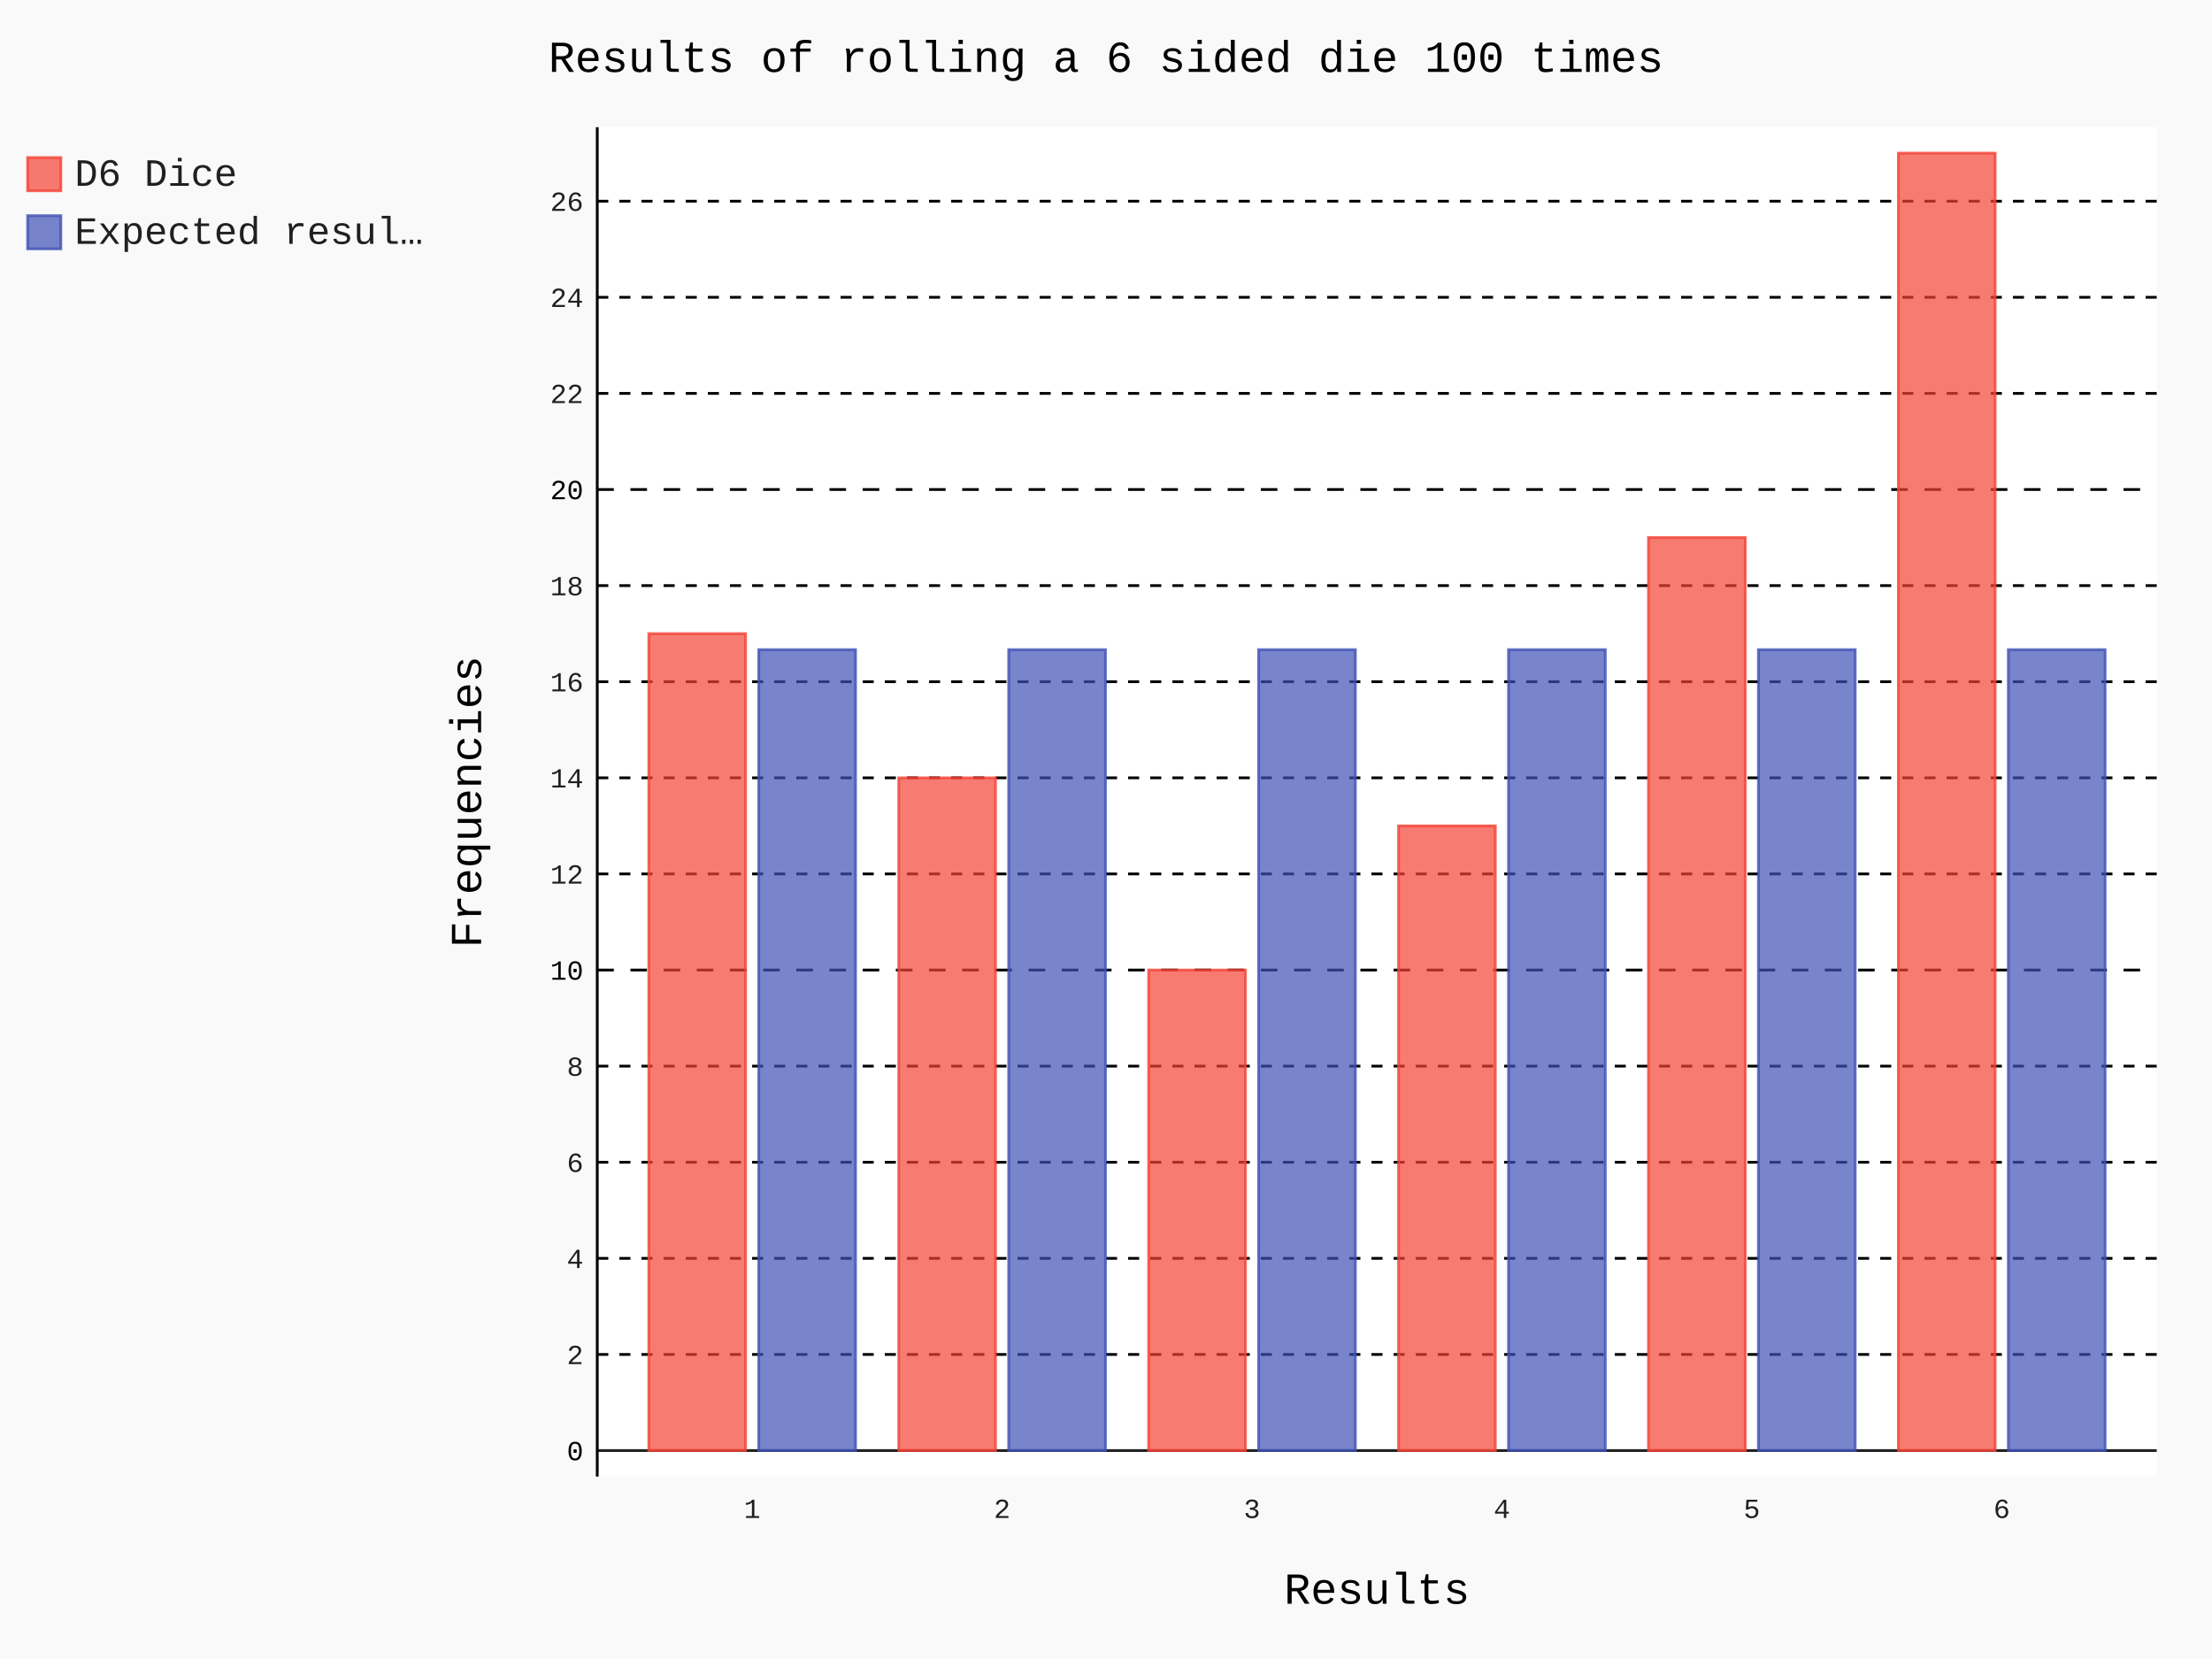
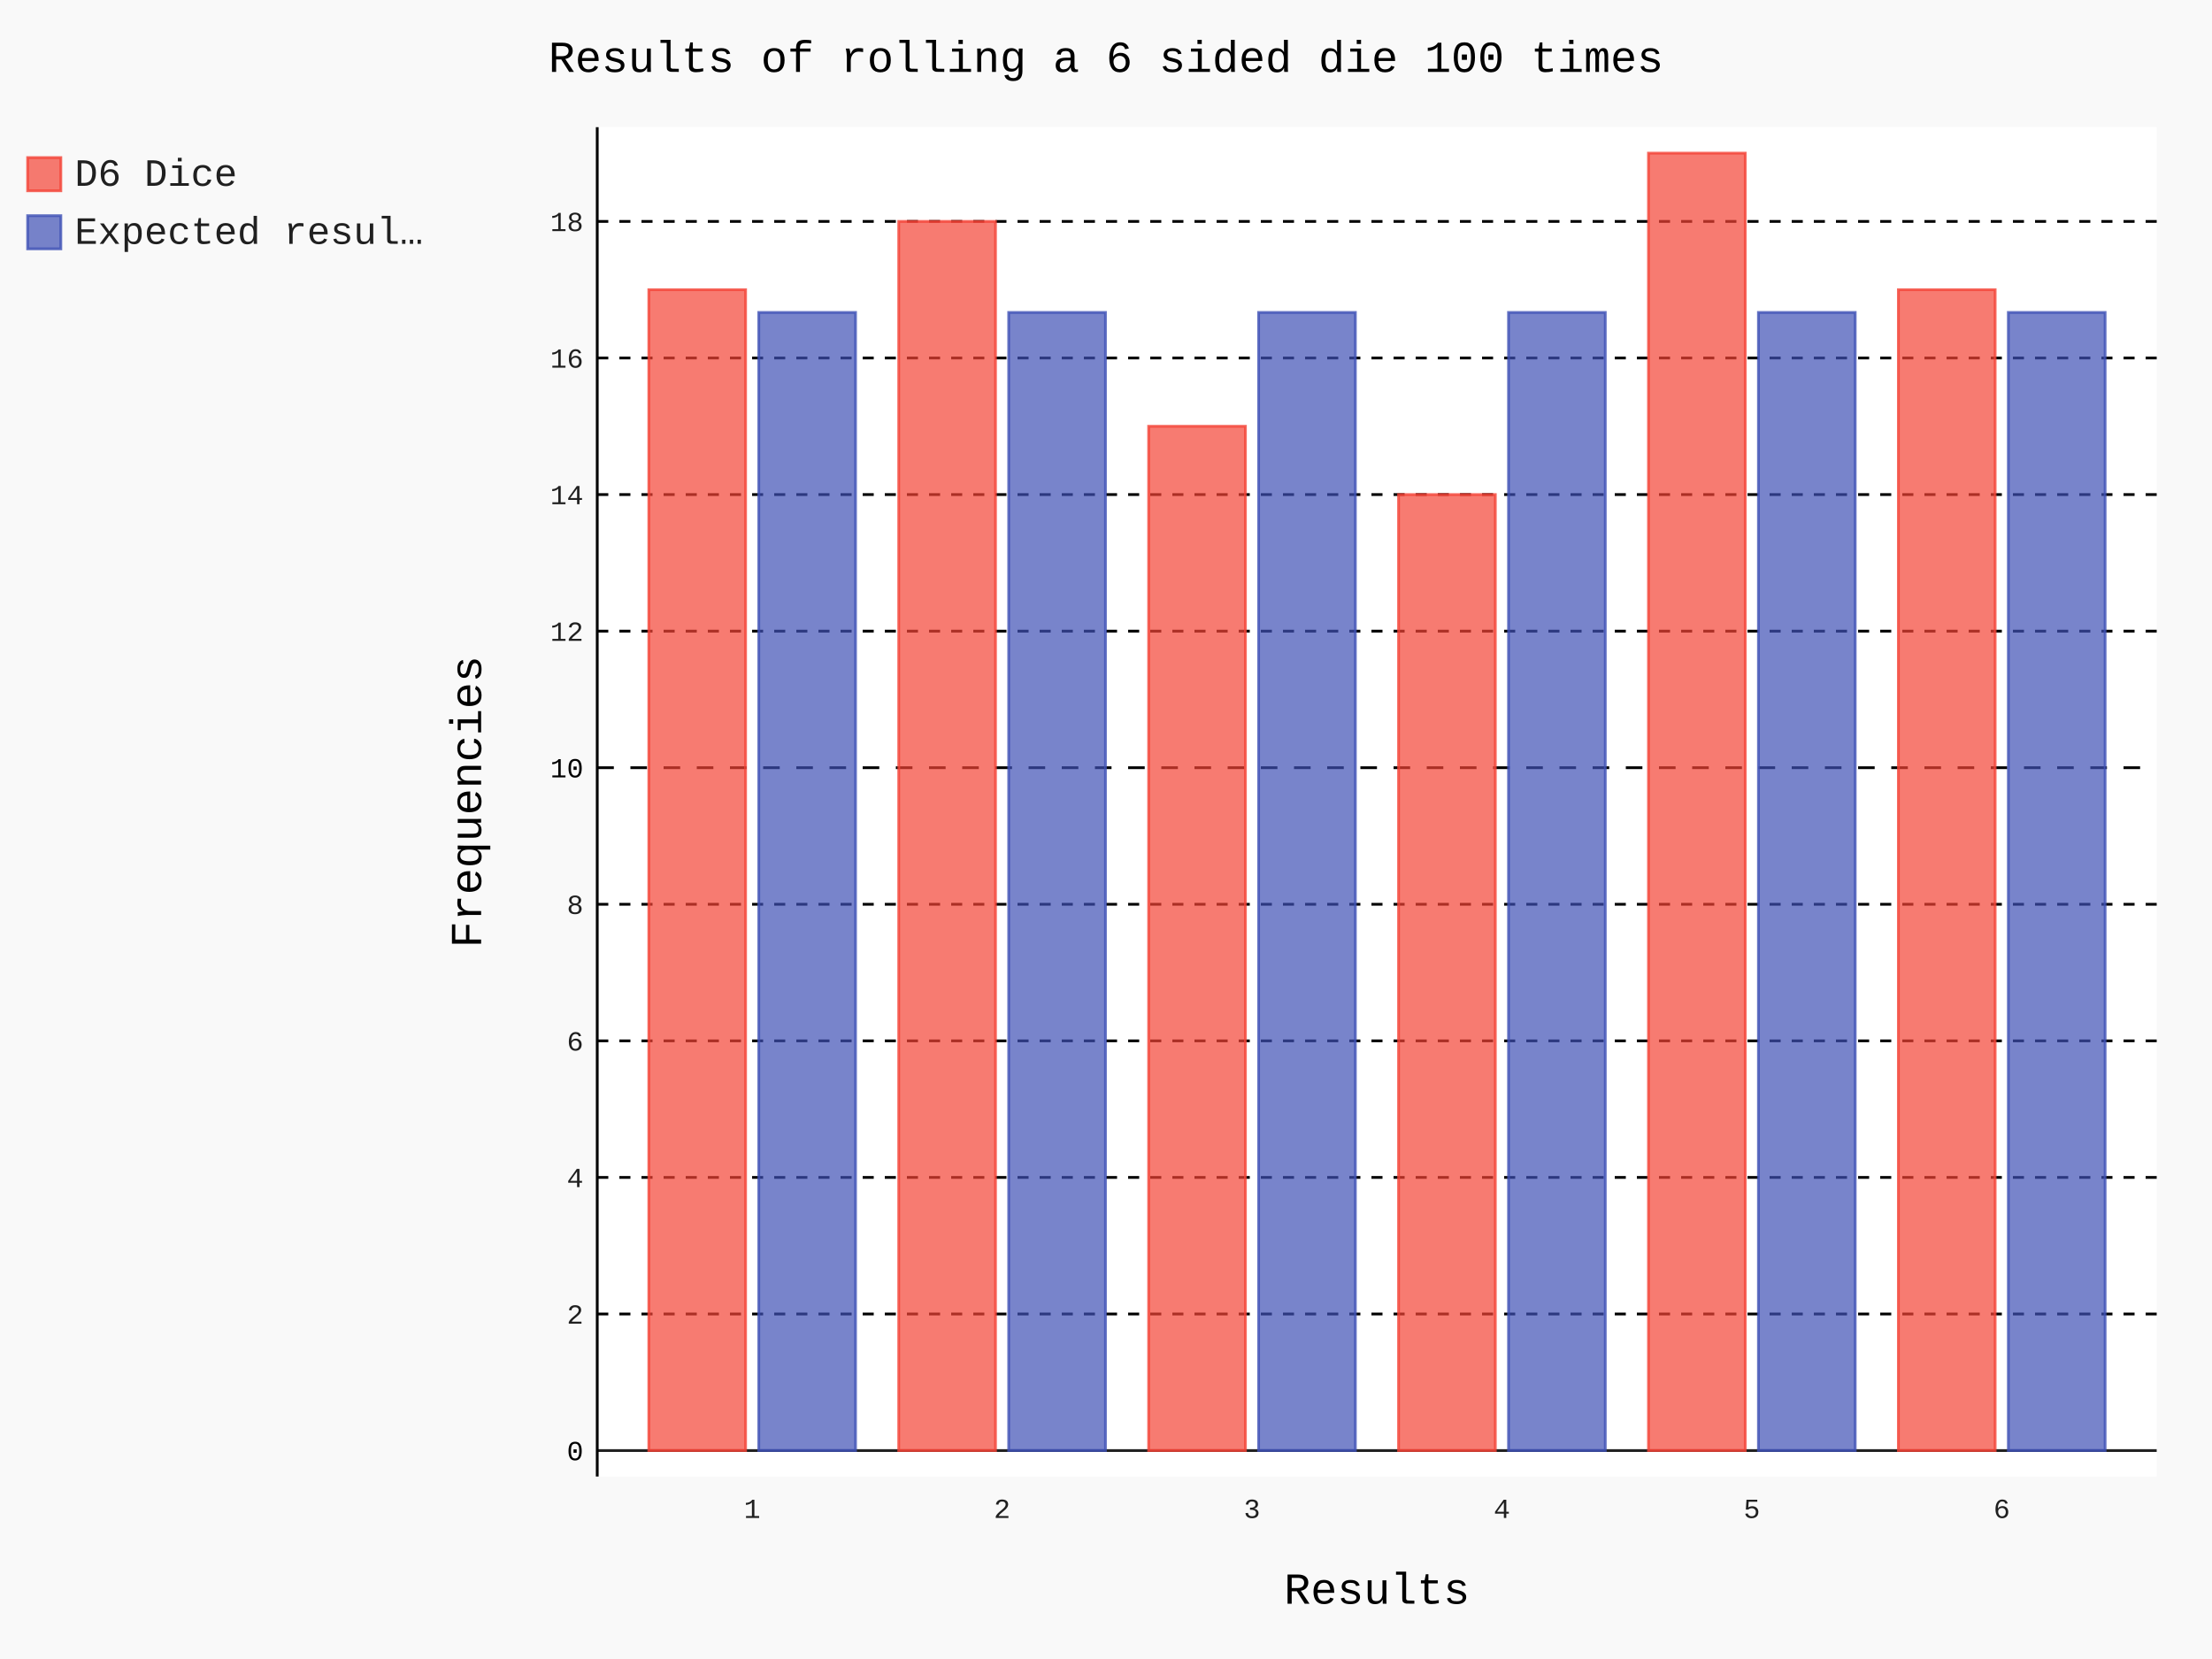
- <svg xmlns="http://www.w3.org/2000/svg" id="chart-4c0ac2a1-7a66-4edd-981f-f6d056b1dcde" class="pygal-chart" viewBox="0 0 800 600">
+ <svg xmlns="http://www.w3.org/2000/svg" id="chart-4c45e3e6-fed3-41ab-a111-6f982c9b636f" class="pygal-chart" viewBox="0 0 800 600">
  <defs>
-     <style type="text/css">#chart-4c0ac2a1-7a66-4edd-981f-f6d056b1dcde{-webkit-user-select:none;-webkit-font-smoothing:antialiased;font-family:Consolas,"Liberation Mono",Menlo,Courier,monospace}#chart-4c0ac2a1-7a66-4edd-981f-f6d056b1dcde .title{font-family:Consolas,"Liberation Mono",Menlo,Courier,monospace;font-size:16px}#chart-4c0ac2a1-7a66-4edd-981f-f6d056b1dcde .legends .legend text{font-family:Consolas,"Liberation Mono",Menlo,Courier,monospace;font-size:14px}#chart-4c0ac2a1-7a66-4edd-981f-f6d056b1dcde .axis text{font-family:Consolas,"Liberation Mono",Menlo,Courier,monospace;font-size:10px}#chart-4c0ac2a1-7a66-4edd-981f-f6d056b1dcde .axis text.major{font-family:Consolas,"Liberation Mono",Menlo,Courier,monospace;font-size:10px}#chart-4c0ac2a1-7a66-4edd-981f-f6d056b1dcde .text-overlay text.value{font-family:Consolas,"Liberation Mono",Menlo,Courier,monospace;font-size:16px}#chart-4c0ac2a1-7a66-4edd-981f-f6d056b1dcde .text-overlay text.label{font-family:Consolas,"Liberation Mono",Menlo,Courier,monospace;font-size:10px}#chart-4c0ac2a1-7a66-4edd-981f-f6d056b1dcde .tooltip{font-family:Consolas,"Liberation Mono",Menlo,Courier,monospace;font-size:14px}#chart-4c0ac2a1-7a66-4edd-981f-f6d056b1dcde text.no_data{font-family:Consolas,"Liberation Mono",Menlo,Courier,monospace;font-size:64px}
- #chart-4c0ac2a1-7a66-4edd-981f-f6d056b1dcde{background-color:rgba(249,249,249,1)}#chart-4c0ac2a1-7a66-4edd-981f-f6d056b1dcde path,#chart-4c0ac2a1-7a66-4edd-981f-f6d056b1dcde line,#chart-4c0ac2a1-7a66-4edd-981f-f6d056b1dcde rect,#chart-4c0ac2a1-7a66-4edd-981f-f6d056b1dcde circle{-webkit-transition:150ms;-moz-transition:150ms;transition:150ms}#chart-4c0ac2a1-7a66-4edd-981f-f6d056b1dcde .graph &gt; .background{fill:rgba(249,249,249,1)}#chart-4c0ac2a1-7a66-4edd-981f-f6d056b1dcde .plot &gt; .background{fill:rgba(255,255,255,1)}#chart-4c0ac2a1-7a66-4edd-981f-f6d056b1dcde .graph{fill:rgba(0,0,0,.87)}#chart-4c0ac2a1-7a66-4edd-981f-f6d056b1dcde text.no_data{fill:rgba(0,0,0,1)}#chart-4c0ac2a1-7a66-4edd-981f-f6d056b1dcde .title{fill:rgba(0,0,0,1)}#chart-4c0ac2a1-7a66-4edd-981f-f6d056b1dcde .legends .legend text{fill:rgba(0,0,0,.87)}#chart-4c0ac2a1-7a66-4edd-981f-f6d056b1dcde .legends .legend:hover text{fill:rgba(0,0,0,1)}#chart-4c0ac2a1-7a66-4edd-981f-f6d056b1dcde .axis .line{stroke:rgba(0,0,0,1)}#chart-4c0ac2a1-7a66-4edd-981f-f6d056b1dcde .axis .guide.line{stroke:rgba(0,0,0,.54)}#chart-4c0ac2a1-7a66-4edd-981f-f6d056b1dcde .axis .major.line{stroke:rgba(0,0,0,.87)}#chart-4c0ac2a1-7a66-4edd-981f-f6d056b1dcde .axis text.major{fill:rgba(0,0,0,1)}#chart-4c0ac2a1-7a66-4edd-981f-f6d056b1dcde .axis.y .guides:hover .guide.line,#chart-4c0ac2a1-7a66-4edd-981f-f6d056b1dcde .line-graph .axis.x .guides:hover .guide.line,#chart-4c0ac2a1-7a66-4edd-981f-f6d056b1dcde .stackedline-graph .axis.x .guides:hover .guide.line,#chart-4c0ac2a1-7a66-4edd-981f-f6d056b1dcde .xy-graph .axis.x .guides:hover .guide.line{stroke:rgba(0,0,0,1)}#chart-4c0ac2a1-7a66-4edd-981f-f6d056b1dcde .axis .guides:hover text{fill:rgba(0,0,0,1)}#chart-4c0ac2a1-7a66-4edd-981f-f6d056b1dcde .reactive{fill-opacity:.7;stroke-opacity:.8;stroke-width:1}#chart-4c0ac2a1-7a66-4edd-981f-f6d056b1dcde .ci{stroke:rgba(0,0,0,.87)}#chart-4c0ac2a1-7a66-4edd-981f-f6d056b1dcde .reactive.active,#chart-4c0ac2a1-7a66-4edd-981f-f6d056b1dcde .active .reactive{fill-opacity:.8;stroke-opacity:.9;stroke-width:4}#chart-4c0ac2a1-7a66-4edd-981f-f6d056b1dcde .ci .reactive.active{stroke-width:1.5}#chart-4c0ac2a1-7a66-4edd-981f-f6d056b1dcde .series text{fill:rgba(0,0,0,1)}#chart-4c0ac2a1-7a66-4edd-981f-f6d056b1dcde .tooltip rect{fill:rgba(255,255,255,1);stroke:rgba(0,0,0,1);-webkit-transition:opacity 150ms;-moz-transition:opacity 150ms;transition:opacity 150ms}#chart-4c0ac2a1-7a66-4edd-981f-f6d056b1dcde .tooltip .label{fill:rgba(0,0,0,.87)}#chart-4c0ac2a1-7a66-4edd-981f-f6d056b1dcde .tooltip .label{fill:rgba(0,0,0,.87)}#chart-4c0ac2a1-7a66-4edd-981f-f6d056b1dcde .tooltip .legend{font-size:.8em;fill:rgba(0,0,0,.54)}#chart-4c0ac2a1-7a66-4edd-981f-f6d056b1dcde .tooltip .x_label{font-size:.6em;fill:rgba(0,0,0,1)}#chart-4c0ac2a1-7a66-4edd-981f-f6d056b1dcde .tooltip .xlink{font-size:.5em;text-decoration:underline}#chart-4c0ac2a1-7a66-4edd-981f-f6d056b1dcde .tooltip .value{font-size:1.5em}#chart-4c0ac2a1-7a66-4edd-981f-f6d056b1dcde .bound{font-size:.5em}#chart-4c0ac2a1-7a66-4edd-981f-f6d056b1dcde .max-value{font-size:.75em;fill:rgba(0,0,0,.54)}#chart-4c0ac2a1-7a66-4edd-981f-f6d056b1dcde .map-element{fill:rgba(255,255,255,1);stroke:rgba(0,0,0,.54) !important}#chart-4c0ac2a1-7a66-4edd-981f-f6d056b1dcde .map-element .reactive{fill-opacity:inherit;stroke-opacity:inherit}#chart-4c0ac2a1-7a66-4edd-981f-f6d056b1dcde .color-0,#chart-4c0ac2a1-7a66-4edd-981f-f6d056b1dcde .color-0 a:visited{stroke:#F44336;fill:#F44336}#chart-4c0ac2a1-7a66-4edd-981f-f6d056b1dcde .color-1,#chart-4c0ac2a1-7a66-4edd-981f-f6d056b1dcde .color-1 a:visited{stroke:#3F51B5;fill:#3F51B5}#chart-4c0ac2a1-7a66-4edd-981f-f6d056b1dcde .text-overlay .color-0 text{fill:black}#chart-4c0ac2a1-7a66-4edd-981f-f6d056b1dcde .text-overlay .color-1 text{fill:black}#chart-4c0ac2a1-7a66-4edd-981f-f6d056b1dcde .series.serie-1{stroke-width:2}
- #chart-4c0ac2a1-7a66-4edd-981f-f6d056b1dcde text.no_data{text-anchor:middle}#chart-4c0ac2a1-7a66-4edd-981f-f6d056b1dcde .guide.line{fill:none}#chart-4c0ac2a1-7a66-4edd-981f-f6d056b1dcde .centered{text-anchor:middle}#chart-4c0ac2a1-7a66-4edd-981f-f6d056b1dcde .title{text-anchor:middle}#chart-4c0ac2a1-7a66-4edd-981f-f6d056b1dcde .legends .legend text{fill-opacity:1}#chart-4c0ac2a1-7a66-4edd-981f-f6d056b1dcde .axis.x text{text-anchor:middle}#chart-4c0ac2a1-7a66-4edd-981f-f6d056b1dcde .axis.x:not(.web) text[transform]{text-anchor:start}#chart-4c0ac2a1-7a66-4edd-981f-f6d056b1dcde .axis.x:not(.web) text[transform].backwards{text-anchor:end}#chart-4c0ac2a1-7a66-4edd-981f-f6d056b1dcde .axis.y text{text-anchor:end}#chart-4c0ac2a1-7a66-4edd-981f-f6d056b1dcde .axis.y text[transform].backwards{text-anchor:start}#chart-4c0ac2a1-7a66-4edd-981f-f6d056b1dcde .axis.y2 text{text-anchor:start}#chart-4c0ac2a1-7a66-4edd-981f-f6d056b1dcde .axis.y2 text[transform].backwards{text-anchor:end}#chart-4c0ac2a1-7a66-4edd-981f-f6d056b1dcde .axis .guide.line{stroke-dasharray:4,4;stroke:black}#chart-4c0ac2a1-7a66-4edd-981f-f6d056b1dcde .axis .major.guide.line{stroke-dasharray:6,6;stroke:black}#chart-4c0ac2a1-7a66-4edd-981f-f6d056b1dcde .horizontal .axis.y .guide.line,#chart-4c0ac2a1-7a66-4edd-981f-f6d056b1dcde .horizontal .axis.y2 .guide.line,#chart-4c0ac2a1-7a66-4edd-981f-f6d056b1dcde .vertical .axis.x .guide.line{opacity:0}#chart-4c0ac2a1-7a66-4edd-981f-f6d056b1dcde .horizontal .axis.always_show .guide.line,#chart-4c0ac2a1-7a66-4edd-981f-f6d056b1dcde .vertical .axis.always_show .guide.line{opacity:1 !important}#chart-4c0ac2a1-7a66-4edd-981f-f6d056b1dcde .axis.y .guides:hover .guide.line,#chart-4c0ac2a1-7a66-4edd-981f-f6d056b1dcde .axis.y2 .guides:hover .guide.line,#chart-4c0ac2a1-7a66-4edd-981f-f6d056b1dcde .axis.x .guides:hover .guide.line{opacity:1}#chart-4c0ac2a1-7a66-4edd-981f-f6d056b1dcde .axis .guides:hover text{opacity:1}#chart-4c0ac2a1-7a66-4edd-981f-f6d056b1dcde .nofill{fill:none}#chart-4c0ac2a1-7a66-4edd-981f-f6d056b1dcde .subtle-fill{fill-opacity:.2}#chart-4c0ac2a1-7a66-4edd-981f-f6d056b1dcde .dot{stroke-width:1px;fill-opacity:1;stroke-opacity:1}#chart-4c0ac2a1-7a66-4edd-981f-f6d056b1dcde .dot.active{stroke-width:5px}#chart-4c0ac2a1-7a66-4edd-981f-f6d056b1dcde .dot.negative{fill:transparent}#chart-4c0ac2a1-7a66-4edd-981f-f6d056b1dcde text,#chart-4c0ac2a1-7a66-4edd-981f-f6d056b1dcde tspan{stroke:none !important}#chart-4c0ac2a1-7a66-4edd-981f-f6d056b1dcde .series text.active{opacity:1}#chart-4c0ac2a1-7a66-4edd-981f-f6d056b1dcde .tooltip rect{fill-opacity:.95;stroke-width:.5}#chart-4c0ac2a1-7a66-4edd-981f-f6d056b1dcde .tooltip text{fill-opacity:1}#chart-4c0ac2a1-7a66-4edd-981f-f6d056b1dcde .showable{visibility:hidden}#chart-4c0ac2a1-7a66-4edd-981f-f6d056b1dcde .showable.shown{visibility:visible}#chart-4c0ac2a1-7a66-4edd-981f-f6d056b1dcde .gauge-background{fill:rgba(229,229,229,1);stroke:none}#chart-4c0ac2a1-7a66-4edd-981f-f6d056b1dcde .bg-lines{stroke:rgba(249,249,249,1);stroke-width:2px}</style>
+     <style type="text/css">#chart-4c45e3e6-fed3-41ab-a111-6f982c9b636f{-webkit-user-select:none;-webkit-font-smoothing:antialiased;font-family:Consolas,"Liberation Mono",Menlo,Courier,monospace}#chart-4c45e3e6-fed3-41ab-a111-6f982c9b636f .title{font-family:Consolas,"Liberation Mono",Menlo,Courier,monospace;font-size:16px}#chart-4c45e3e6-fed3-41ab-a111-6f982c9b636f .legends .legend text{font-family:Consolas,"Liberation Mono",Menlo,Courier,monospace;font-size:14px}#chart-4c45e3e6-fed3-41ab-a111-6f982c9b636f .axis text{font-family:Consolas,"Liberation Mono",Menlo,Courier,monospace;font-size:10px}#chart-4c45e3e6-fed3-41ab-a111-6f982c9b636f .axis text.major{font-family:Consolas,"Liberation Mono",Menlo,Courier,monospace;font-size:10px}#chart-4c45e3e6-fed3-41ab-a111-6f982c9b636f .text-overlay text.value{font-family:Consolas,"Liberation Mono",Menlo,Courier,monospace;font-size:16px}#chart-4c45e3e6-fed3-41ab-a111-6f982c9b636f .text-overlay text.label{font-family:Consolas,"Liberation Mono",Menlo,Courier,monospace;font-size:10px}#chart-4c45e3e6-fed3-41ab-a111-6f982c9b636f .tooltip{font-family:Consolas,"Liberation Mono",Menlo,Courier,monospace;font-size:14px}#chart-4c45e3e6-fed3-41ab-a111-6f982c9b636f text.no_data{font-family:Consolas,"Liberation Mono",Menlo,Courier,monospace;font-size:64px}
+ #chart-4c45e3e6-fed3-41ab-a111-6f982c9b636f{background-color:rgba(249,249,249,1)}#chart-4c45e3e6-fed3-41ab-a111-6f982c9b636f path,#chart-4c45e3e6-fed3-41ab-a111-6f982c9b636f line,#chart-4c45e3e6-fed3-41ab-a111-6f982c9b636f rect,#chart-4c45e3e6-fed3-41ab-a111-6f982c9b636f circle{-webkit-transition:150ms;-moz-transition:150ms;transition:150ms}#chart-4c45e3e6-fed3-41ab-a111-6f982c9b636f .graph &gt; .background{fill:rgba(249,249,249,1)}#chart-4c45e3e6-fed3-41ab-a111-6f982c9b636f .plot &gt; .background{fill:rgba(255,255,255,1)}#chart-4c45e3e6-fed3-41ab-a111-6f982c9b636f .graph{fill:rgba(0,0,0,.87)}#chart-4c45e3e6-fed3-41ab-a111-6f982c9b636f text.no_data{fill:rgba(0,0,0,1)}#chart-4c45e3e6-fed3-41ab-a111-6f982c9b636f .title{fill:rgba(0,0,0,1)}#chart-4c45e3e6-fed3-41ab-a111-6f982c9b636f .legends .legend text{fill:rgba(0,0,0,.87)}#chart-4c45e3e6-fed3-41ab-a111-6f982c9b636f .legends .legend:hover text{fill:rgba(0,0,0,1)}#chart-4c45e3e6-fed3-41ab-a111-6f982c9b636f .axis .line{stroke:rgba(0,0,0,1)}#chart-4c45e3e6-fed3-41ab-a111-6f982c9b636f .axis .guide.line{stroke:rgba(0,0,0,.54)}#chart-4c45e3e6-fed3-41ab-a111-6f982c9b636f .axis .major.line{stroke:rgba(0,0,0,.87)}#chart-4c45e3e6-fed3-41ab-a111-6f982c9b636f .axis text.major{fill:rgba(0,0,0,1)}#chart-4c45e3e6-fed3-41ab-a111-6f982c9b636f .axis.y .guides:hover .guide.line,#chart-4c45e3e6-fed3-41ab-a111-6f982c9b636f .line-graph .axis.x .guides:hover .guide.line,#chart-4c45e3e6-fed3-41ab-a111-6f982c9b636f .stackedline-graph .axis.x .guides:hover .guide.line,#chart-4c45e3e6-fed3-41ab-a111-6f982c9b636f .xy-graph .axis.x .guides:hover .guide.line{stroke:rgba(0,0,0,1)}#chart-4c45e3e6-fed3-41ab-a111-6f982c9b636f .axis .guides:hover text{fill:rgba(0,0,0,1)}#chart-4c45e3e6-fed3-41ab-a111-6f982c9b636f .reactive{fill-opacity:.7;stroke-opacity:.8;stroke-width:1}#chart-4c45e3e6-fed3-41ab-a111-6f982c9b636f .ci{stroke:rgba(0,0,0,.87)}#chart-4c45e3e6-fed3-41ab-a111-6f982c9b636f .reactive.active,#chart-4c45e3e6-fed3-41ab-a111-6f982c9b636f .active .reactive{fill-opacity:.8;stroke-opacity:.9;stroke-width:4}#chart-4c45e3e6-fed3-41ab-a111-6f982c9b636f .ci .reactive.active{stroke-width:1.5}#chart-4c45e3e6-fed3-41ab-a111-6f982c9b636f .series text{fill:rgba(0,0,0,1)}#chart-4c45e3e6-fed3-41ab-a111-6f982c9b636f .tooltip rect{fill:rgba(255,255,255,1);stroke:rgba(0,0,0,1);-webkit-transition:opacity 150ms;-moz-transition:opacity 150ms;transition:opacity 150ms}#chart-4c45e3e6-fed3-41ab-a111-6f982c9b636f .tooltip .label{fill:rgba(0,0,0,.87)}#chart-4c45e3e6-fed3-41ab-a111-6f982c9b636f .tooltip .label{fill:rgba(0,0,0,.87)}#chart-4c45e3e6-fed3-41ab-a111-6f982c9b636f .tooltip .legend{font-size:.8em;fill:rgba(0,0,0,.54)}#chart-4c45e3e6-fed3-41ab-a111-6f982c9b636f .tooltip .x_label{font-size:.6em;fill:rgba(0,0,0,1)}#chart-4c45e3e6-fed3-41ab-a111-6f982c9b636f .tooltip .xlink{font-size:.5em;text-decoration:underline}#chart-4c45e3e6-fed3-41ab-a111-6f982c9b636f .tooltip .value{font-size:1.5em}#chart-4c45e3e6-fed3-41ab-a111-6f982c9b636f .bound{font-size:.5em}#chart-4c45e3e6-fed3-41ab-a111-6f982c9b636f .max-value{font-size:.75em;fill:rgba(0,0,0,.54)}#chart-4c45e3e6-fed3-41ab-a111-6f982c9b636f .map-element{fill:rgba(255,255,255,1);stroke:rgba(0,0,0,.54) !important}#chart-4c45e3e6-fed3-41ab-a111-6f982c9b636f .map-element .reactive{fill-opacity:inherit;stroke-opacity:inherit}#chart-4c45e3e6-fed3-41ab-a111-6f982c9b636f .color-0,#chart-4c45e3e6-fed3-41ab-a111-6f982c9b636f .color-0 a:visited{stroke:#F44336;fill:#F44336}#chart-4c45e3e6-fed3-41ab-a111-6f982c9b636f .color-1,#chart-4c45e3e6-fed3-41ab-a111-6f982c9b636f .color-1 a:visited{stroke:#3F51B5;fill:#3F51B5}#chart-4c45e3e6-fed3-41ab-a111-6f982c9b636f .text-overlay .color-0 text{fill:black}#chart-4c45e3e6-fed3-41ab-a111-6f982c9b636f .text-overlay .color-1 text{fill:black}#chart-4c45e3e6-fed3-41ab-a111-6f982c9b636f .series.serie-1{stroke-width:2}
+ #chart-4c45e3e6-fed3-41ab-a111-6f982c9b636f text.no_data{text-anchor:middle}#chart-4c45e3e6-fed3-41ab-a111-6f982c9b636f .guide.line{fill:none}#chart-4c45e3e6-fed3-41ab-a111-6f982c9b636f .centered{text-anchor:middle}#chart-4c45e3e6-fed3-41ab-a111-6f982c9b636f .title{text-anchor:middle}#chart-4c45e3e6-fed3-41ab-a111-6f982c9b636f .legends .legend text{fill-opacity:1}#chart-4c45e3e6-fed3-41ab-a111-6f982c9b636f .axis.x text{text-anchor:middle}#chart-4c45e3e6-fed3-41ab-a111-6f982c9b636f .axis.x:not(.web) text[transform]{text-anchor:start}#chart-4c45e3e6-fed3-41ab-a111-6f982c9b636f .axis.x:not(.web) text[transform].backwards{text-anchor:end}#chart-4c45e3e6-fed3-41ab-a111-6f982c9b636f .axis.y text{text-anchor:end}#chart-4c45e3e6-fed3-41ab-a111-6f982c9b636f .axis.y text[transform].backwards{text-anchor:start}#chart-4c45e3e6-fed3-41ab-a111-6f982c9b636f .axis.y2 text{text-anchor:start}#chart-4c45e3e6-fed3-41ab-a111-6f982c9b636f .axis.y2 text[transform].backwards{text-anchor:end}#chart-4c45e3e6-fed3-41ab-a111-6f982c9b636f .axis .guide.line{stroke-dasharray:4,4;stroke:black}#chart-4c45e3e6-fed3-41ab-a111-6f982c9b636f .axis .major.guide.line{stroke-dasharray:6,6;stroke:black}#chart-4c45e3e6-fed3-41ab-a111-6f982c9b636f .horizontal .axis.y .guide.line,#chart-4c45e3e6-fed3-41ab-a111-6f982c9b636f .horizontal .axis.y2 .guide.line,#chart-4c45e3e6-fed3-41ab-a111-6f982c9b636f .vertical .axis.x .guide.line{opacity:0}#chart-4c45e3e6-fed3-41ab-a111-6f982c9b636f .horizontal .axis.always_show .guide.line,#chart-4c45e3e6-fed3-41ab-a111-6f982c9b636f .vertical .axis.always_show .guide.line{opacity:1 !important}#chart-4c45e3e6-fed3-41ab-a111-6f982c9b636f .axis.y .guides:hover .guide.line,#chart-4c45e3e6-fed3-41ab-a111-6f982c9b636f .axis.y2 .guides:hover .guide.line,#chart-4c45e3e6-fed3-41ab-a111-6f982c9b636f .axis.x .guides:hover .guide.line{opacity:1}#chart-4c45e3e6-fed3-41ab-a111-6f982c9b636f .axis .guides:hover text{opacity:1}#chart-4c45e3e6-fed3-41ab-a111-6f982c9b636f .nofill{fill:none}#chart-4c45e3e6-fed3-41ab-a111-6f982c9b636f .subtle-fill{fill-opacity:.2}#chart-4c45e3e6-fed3-41ab-a111-6f982c9b636f .dot{stroke-width:1px;fill-opacity:1;stroke-opacity:1}#chart-4c45e3e6-fed3-41ab-a111-6f982c9b636f .dot.active{stroke-width:5px}#chart-4c45e3e6-fed3-41ab-a111-6f982c9b636f .dot.negative{fill:transparent}#chart-4c45e3e6-fed3-41ab-a111-6f982c9b636f text,#chart-4c45e3e6-fed3-41ab-a111-6f982c9b636f tspan{stroke:none !important}#chart-4c45e3e6-fed3-41ab-a111-6f982c9b636f .series text.active{opacity:1}#chart-4c45e3e6-fed3-41ab-a111-6f982c9b636f .tooltip rect{fill-opacity:.95;stroke-width:.5}#chart-4c45e3e6-fed3-41ab-a111-6f982c9b636f .tooltip text{fill-opacity:1}#chart-4c45e3e6-fed3-41ab-a111-6f982c9b636f .showable{visibility:hidden}#chart-4c45e3e6-fed3-41ab-a111-6f982c9b636f .showable.shown{visibility:visible}#chart-4c45e3e6-fed3-41ab-a111-6f982c9b636f .gauge-background{fill:rgba(229,229,229,1);stroke:none}#chart-4c45e3e6-fed3-41ab-a111-6f982c9b636f .bg-lines{stroke:rgba(249,249,249,1);stroke-width:2px}</style>
  </defs>
  <g class="graph bar-graph vertical">
    <rect x="0" y="0" width="800" height="600" class="background" />
    <g transform="translate(216, 46)" class="plot">
      <rect x="0" y="0" width="564.0" height="488" class="background" />
      <g class="axis y always_show">
        <g class="guides">
          <path d="M0 478.615 h564" class="axis major line" />
          <text x="-5" y="482.115" class="major">0</text>
        </g>
        <g class="guides">
-           <path d="M0 443.858 h564" class="guide line" />
-           <text x="-5" y="447.358" class="">2</text>
+           <path d="M0 429.223 h564" class="guide line" />
+           <text x="-5" y="432.723" class="">2</text>
        </g>
        <g class="guides">
-           <path d="M0 409.1 h564" class="guide line" />
-           <text x="-5" y="412.6" class="">4</text>
+           <path d="M0 379.83 h564" class="guide line" />
+           <text x="-5" y="383.33" class="">4</text>
        </g>
        <g class="guides">
-           <path d="M0 374.342 h564" class="guide line" />
-           <text x="-5" y="377.842" class="">6</text>
+           <path d="M0 330.437 h564" class="guide line" />
+           <text x="-5" y="333.937" class="">6</text>
        </g>
        <g class="guides">
-           <path d="M0 339.584 h564" class="guide line" />
-           <text x="-5" y="343.084" class="">8</text>
+           <path d="M0 281.045 h564" class="guide line" />
+           <text x="-5" y="284.545" class="">8</text>
        </g>
        <g class="guides">
-           <path d="M0 304.826 h564" class="major guide line" />
-           <text x="-5" y="308.326" class="major">10</text>
+           <path d="M0 231.652 h564" class="major guide line" />
+           <text x="-5" y="235.152" class="major">10</text>
        </g>
        <g class="guides">
-           <path d="M0 270.068 h564" class="guide line" />
-           <text x="-5" y="273.568" class="">12</text>
+           <path d="M0 182.259 h564" class="guide line" />
+           <text x="-5" y="185.759" class="">12</text>
        </g>
        <g class="guides">
-           <path d="M0 235.311 h564" class="guide line" />
-           <text x="-5" y="238.811" class="">14</text>
+           <path d="M0 132.866 h564" class="guide line" />
+           <text x="-5" y="136.366" class="">14</text>
        </g>
        <g class="guides">
-           <path d="M0 200.553 h564" class="guide line" />
-           <text x="-5" y="204.053" class="">16</text>
+           <path d="M0 83.474 h564" class="guide line" />
+           <text x="-5" y="86.974" class="">16</text>
        </g>
        <g class="guides">
-           <path d="M0 165.795 h564" class="guide line" />
-           <text x="-5" y="169.295" class="">18</text>
-         </g>
-         <g class="guides">
-           <path d="M0 131.037 h564" class="major guide line" />
-           <text x="-5" y="134.537" class="major">20</text>
-         </g>
-         <g class="guides">
-           <path d="M0 96.279 h564" class="guide line" />
-           <text x="-5" y="99.779" class="">22</text>
-         </g>
-         <g class="guides">
-           <path d="M0 61.521 h564" class="guide line" />
-           <text x="-5" y="65.021" class="">24</text>
-         </g>
-         <g class="guides">
-           <path d="M0 26.764 h564" class="guide line" />
-           <text x="-5" y="30.264" class="">26</text>
+           <path d="M0 34.081 h564" class="guide line" />
+           <text x="-5" y="37.581" class="">18</text>
        </g>
      </g>
      <g class="axis x">
        <path d="M0 0 v488" class="line" />
        <g class="guides">
          <path d="M56.038 0 v488" class="guide line" />
          <text x="56.038" y="503.0" class="">1</text>
        </g>
        <g class="guides">
          <path d="M146.423 0 v488" class="guide line" />
          <text x="146.423" y="503.0" class="">2</text>
        </g>
        <g class="guides">
          <path d="M236.808 0 v488" class="guide line" />
          <text x="236.808" y="503.0" class="">3</text>
        </g>
        <g class="guides">
          <path d="M327.192 0 v488" class="guide line" />
          <text x="327.192" y="503.0" class="">4</text>
        </g>
        <g class="guides">
          <path d="M417.577 0 v488" class="guide line" />
          <text x="417.577" y="503.0" class="">5</text>
        </g>
        <g class="guides">
          <path d="M507.962 0 v488" class="guide line" />
          <text x="507.962" y="503.0" class="">6</text>
        </g>
      </g>
      <g class="series serie-0 color-0">
        <g class="bars">
          <g class="bar">
-             <rect x="18.655" y="183.174" rx="0" ry="0" width="34.997" height="295.442" class="rect reactive tooltip-trigger" />
+             <rect x="18.655" y="58.777" rx="0" ry="0" width="34.997" height="419.838" class="rect reactive tooltip-trigger" />
          </g>
          <g class="bar">
-             <rect x="109.04" y="235.311" rx="0" ry="0" width="34.997" height="243.305" class="rect reactive tooltip-trigger" />
+             <rect x="109.04" y="34.081" rx="0" ry="0" width="34.997" height="444.534" class="rect reactive tooltip-trigger" />
          </g>
          <g class="bar">
-             <rect x="199.425" y="304.826" rx="0" ry="0" width="34.997" height="173.789" class="rect reactive tooltip-trigger" />
+             <rect x="199.425" y="108.17" rx="0" ry="0" width="34.997" height="370.445" class="rect reactive tooltip-trigger" />
          </g>
          <g class="bar">
-             <rect x="289.809" y="252.689" rx="0" ry="0" width="34.997" height="225.926" class="rect reactive tooltip-trigger" />
+             <rect x="289.809" y="132.866" rx="0" ry="0" width="34.997" height="345.749" class="rect reactive tooltip-trigger" />
          </g>
          <g class="bar">
-             <rect x="380.194" y="148.416" rx="0" ry="0" width="34.997" height="330.199" class="rect reactive tooltip-trigger" />
+             <rect x="380.194" y="9.385" rx="0" ry="0" width="34.997" height="469.231" class="rect reactive tooltip-trigger" />
          </g>
          <g class="bar">
-             <rect x="470.578" y="9.385" rx="0" ry="0" width="34.997" height="469.231" class="rect reactive tooltip-trigger" />
+             <rect x="470.578" y="58.777" rx="0" ry="0" width="34.997" height="419.838" class="rect reactive tooltip-trigger" />
          </g>
        </g>
      </g>
      <g class="series serie-1 color-1">
        <g class="bars">
          <g class="bar">
-             <rect x="58.425" y="188.961" rx="0" ry="0" width="34.997" height="289.654" class="rect reactive tooltip-trigger" />
+             <rect x="58.425" y="67.001" rx="0" ry="0" width="34.997" height="411.614" class="rect reactive tooltip-trigger" />
          </g>
          <g class="bar">
-             <rect x="148.809" y="188.961" rx="0" ry="0" width="34.997" height="289.654" class="rect reactive tooltip-trigger" />
+             <rect x="148.809" y="67.001" rx="0" ry="0" width="34.997" height="411.614" class="rect reactive tooltip-trigger" />
          </g>
          <g class="bar">
-             <rect x="239.194" y="188.961" rx="0" ry="0" width="34.997" height="289.654" class="rect reactive tooltip-trigger" />
+             <rect x="239.194" y="67.001" rx="0" ry="0" width="34.997" height="411.614" class="rect reactive tooltip-trigger" />
          </g>
          <g class="bar">
-             <rect x="329.578" y="188.961" rx="0" ry="0" width="34.997" height="289.654" class="rect reactive tooltip-trigger" />
+             <rect x="329.578" y="67.001" rx="0" ry="0" width="34.997" height="411.614" class="rect reactive tooltip-trigger" />
          </g>
          <g class="bar">
-             <rect x="419.963" y="188.961" rx="0" ry="0" width="34.997" height="289.654" class="rect reactive tooltip-trigger" />
+             <rect x="419.963" y="67.001" rx="0" ry="0" width="34.997" height="411.614" class="rect reactive tooltip-trigger" />
          </g>
          <g class="bar">
-             <rect x="510.348" y="188.961" rx="0" ry="0" width="34.997" height="289.654" class="rect reactive tooltip-trigger" />
+             <rect x="510.348" y="67.001" rx="0" ry="0" width="34.997" height="411.614" class="rect reactive tooltip-trigger" />
          </g>
        </g>
      </g>
    </g>
    <g class="titles">
      <text x="400.0" y="26" class="title plot_title">Results of rolling a 6 sided die 100 times</text>
      <text x="498.0" y="580" class="title">Results</text>
      <text x="148.0" y="316.0" class="title" transform="rotate(-90 148 290)">Frequencies</text>
    </g>
    <g transform="translate(216, 46)" class="plot overlay">
      <g class="series serie-0 color-0" />
      <g class="series serie-1 color-1" />
    </g>
    <g transform="translate(216, 46)" class="plot text-overlay">
      <g class="series serie-0 color-0" />
      <g class="series serie-1 color-1" />
    </g>
    <g transform="translate(216, 46)" class="plot tooltip-overlay">
      <g transform="translate(0 0)" style="opacity: 0" class="tooltip">
        <rect rx="0" ry="0" width="0" height="0" class="tooltip-box" />
        <g class="text" />
      </g>
    </g>
    <g transform="translate(10, 56)" class="legends">
      <g id="activate-serie-0" class="legend reactive activate-serie">
        <rect x="0.0" y="1.0" width="12" height="12" class="color-0 reactive" />
        <text x="17.0" y="11.2">D6 Dice</text>
      </g>
      <g id="activate-serie-1" class="legend reactive activate-serie">
        <rect x="0.0" y="22.0" width="12" height="12" class="color-1 reactive" />
        <text x="17.0" y="32.2">Expected resul…</text>
      </g>
    </g>
    <g transform="translate(790, 56)" class="legends" />
  </g>
</svg>
